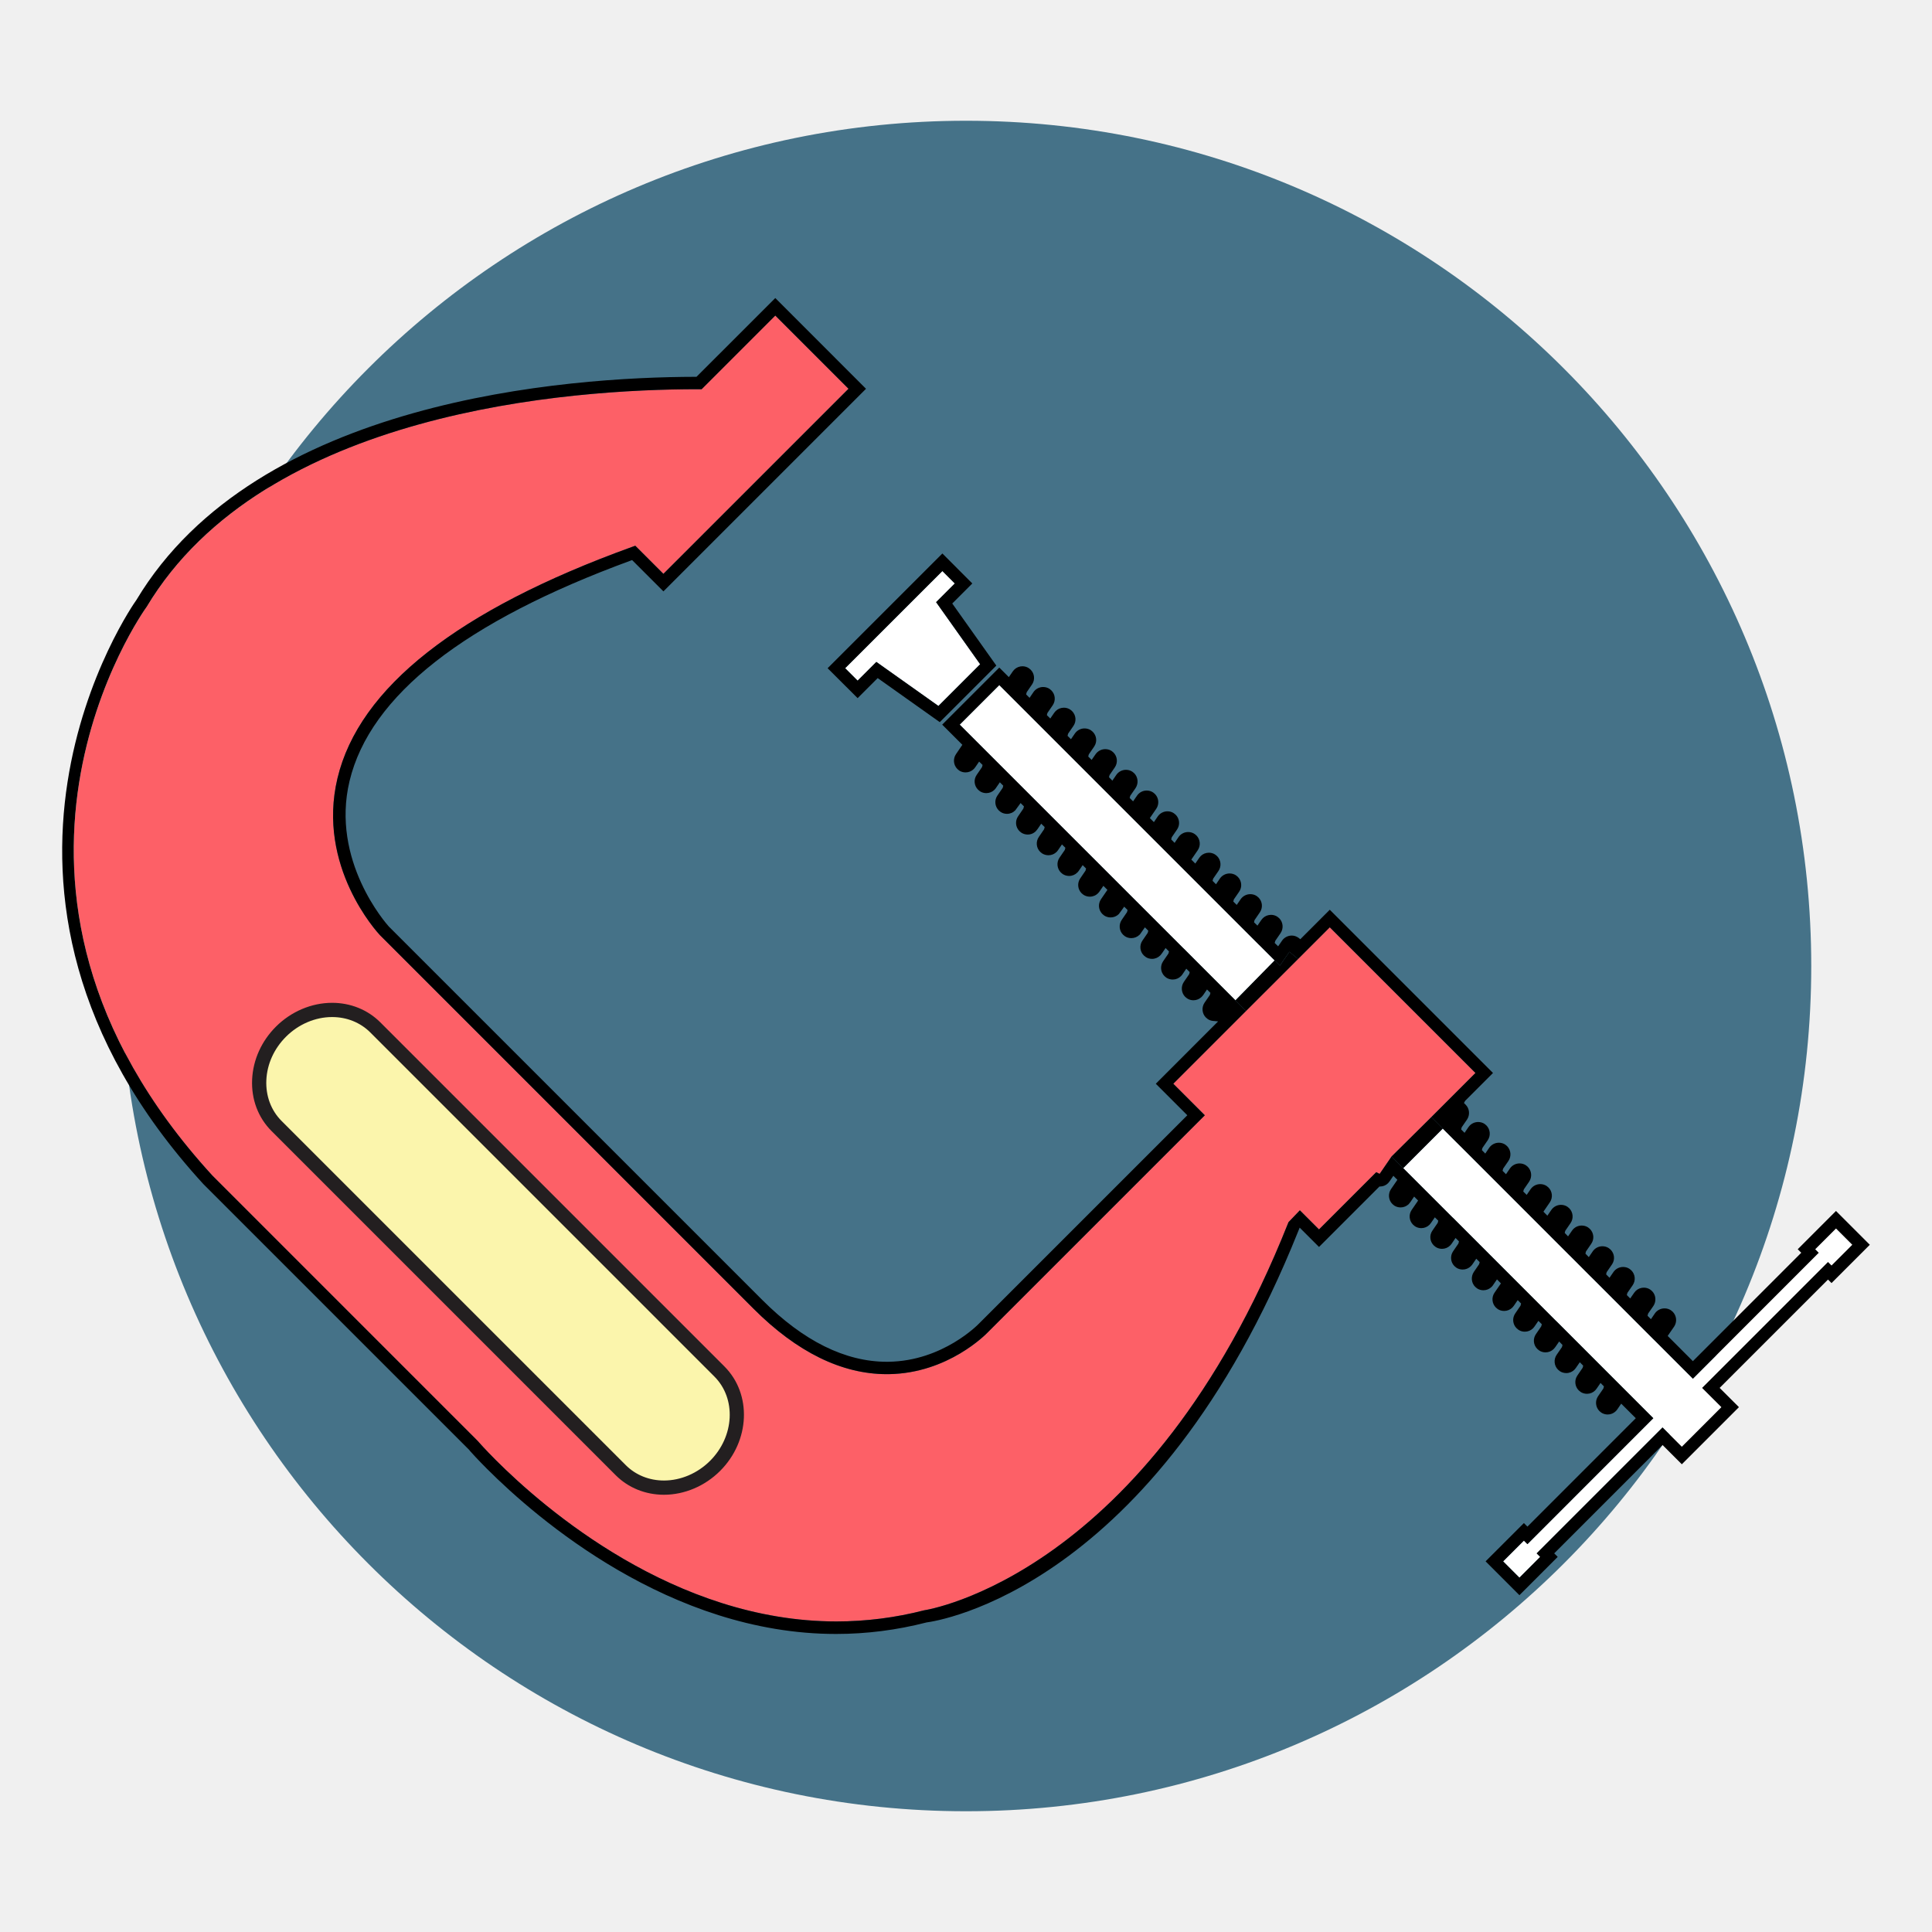
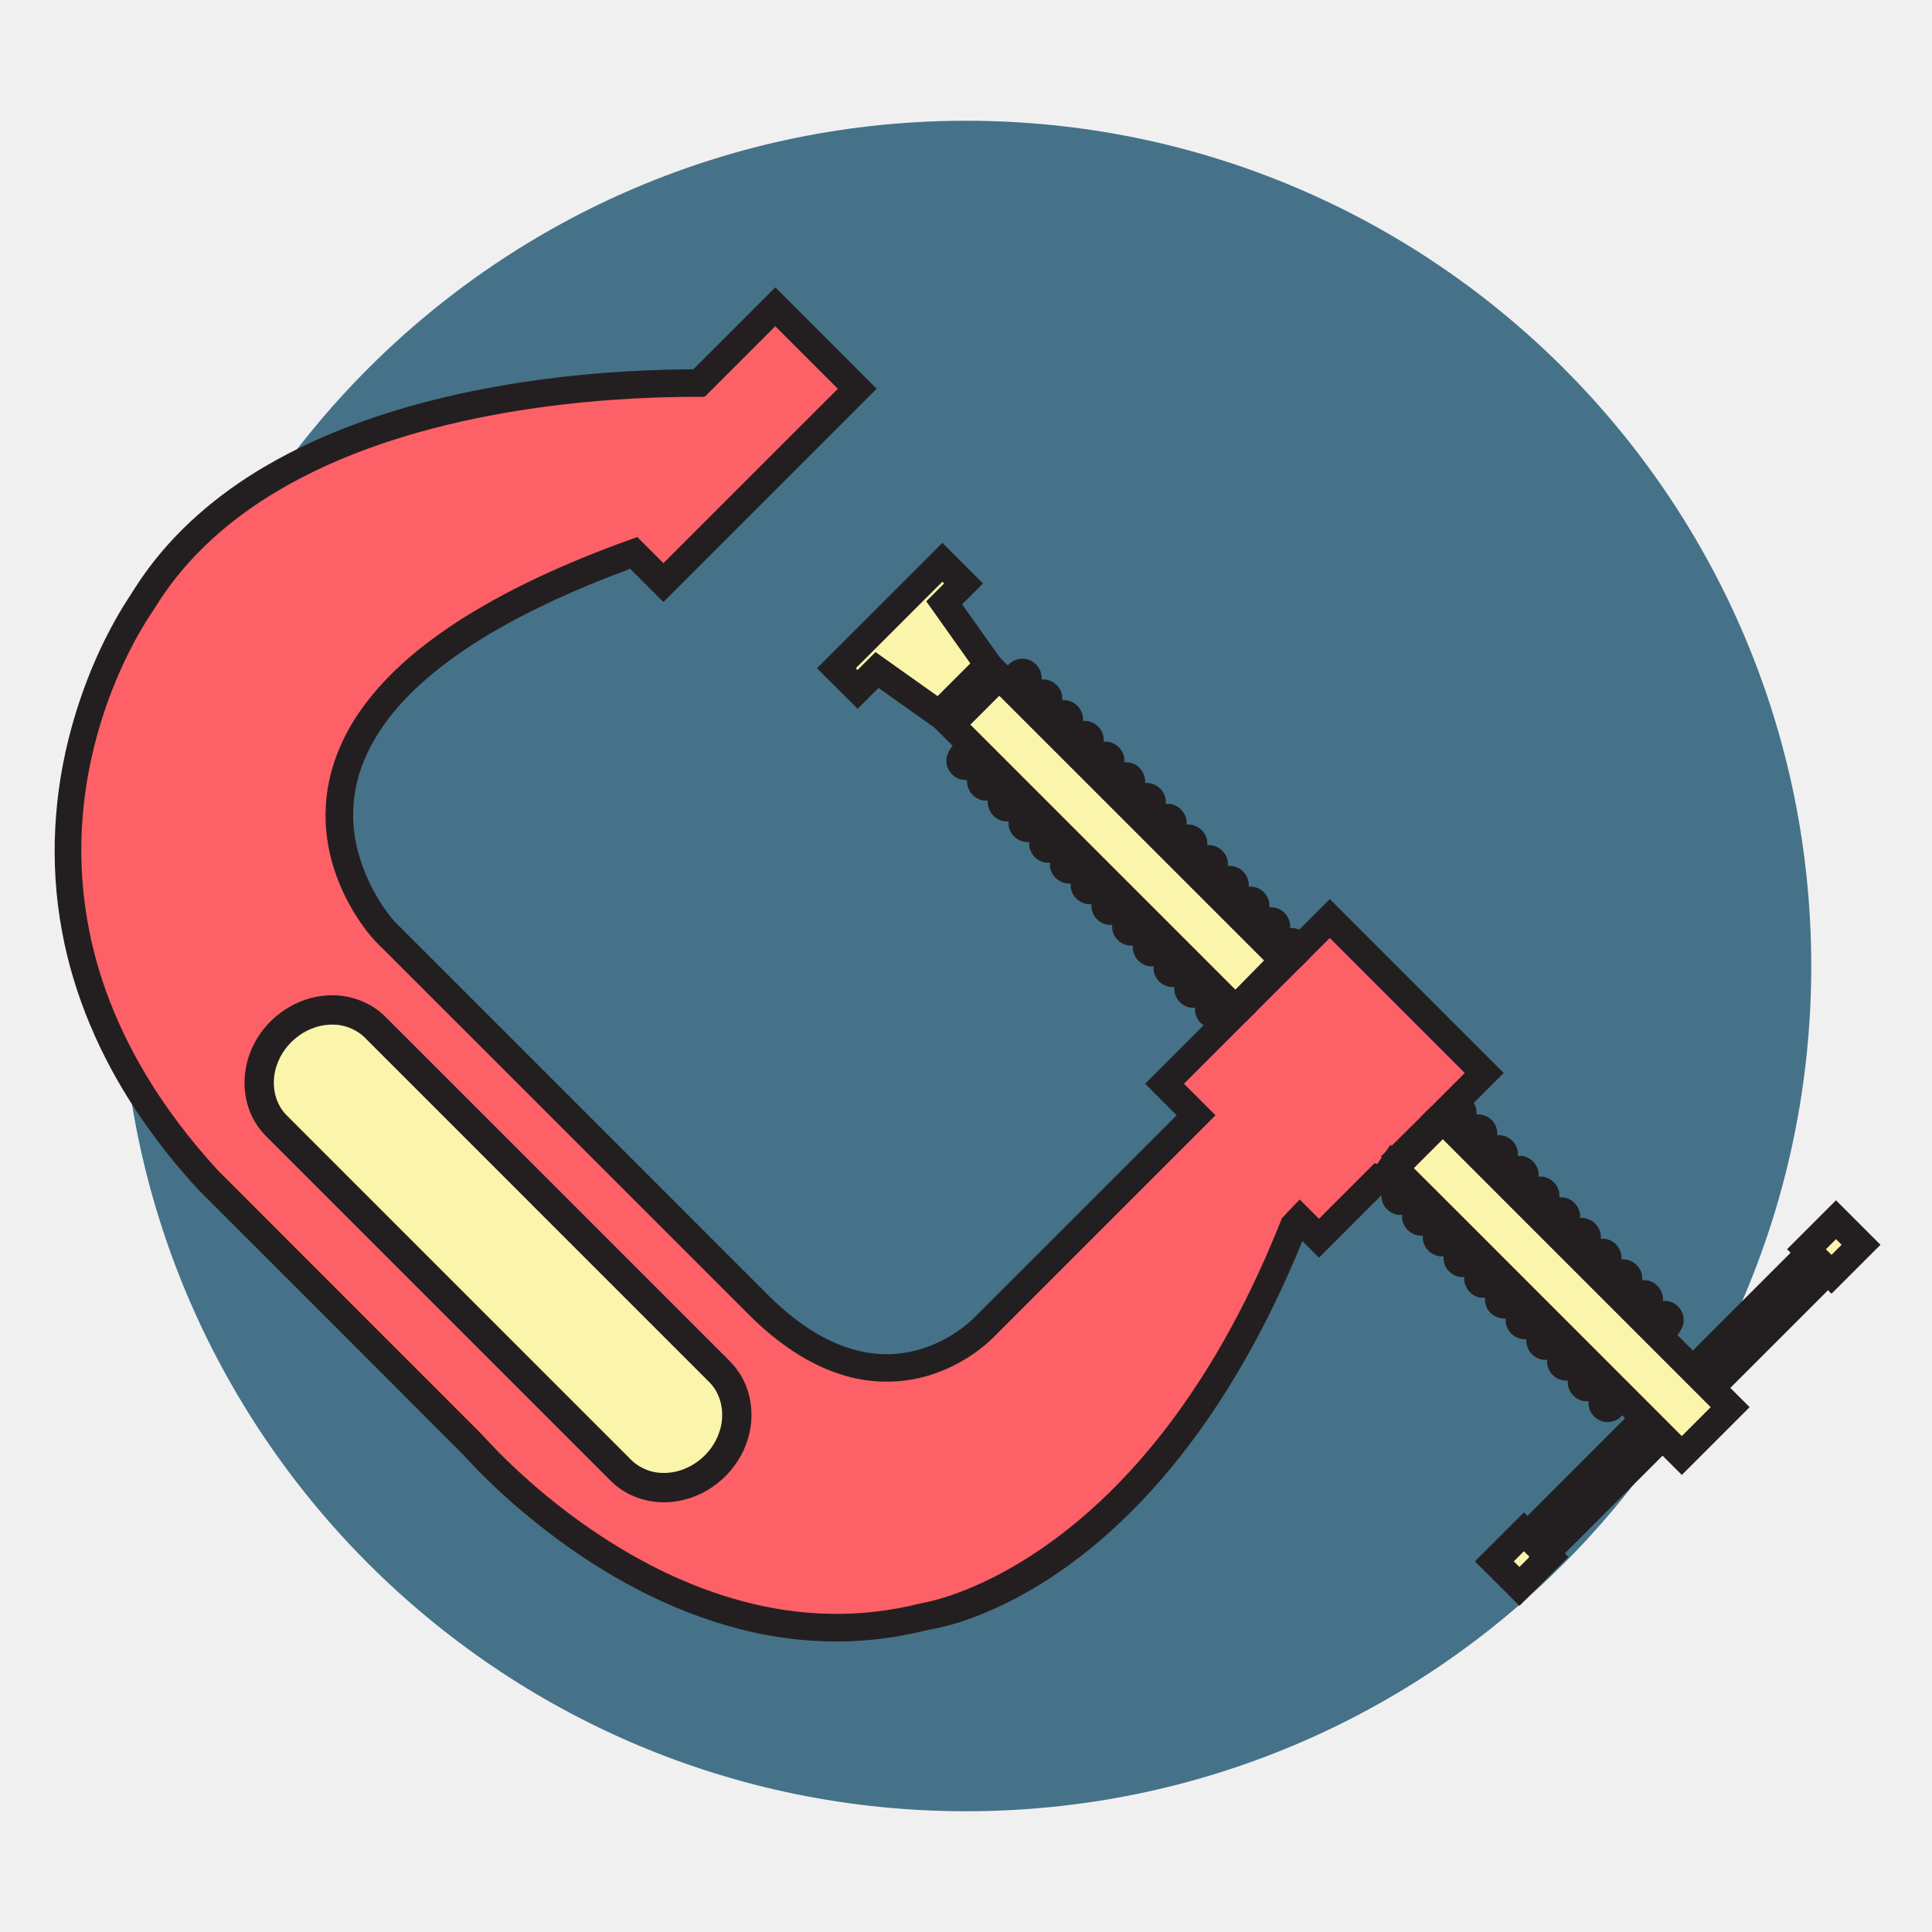
<svg xmlns="http://www.w3.org/2000/svg" width="512" height="512" version="1.1" id="svg20">
  <defs id="defs6" />
  <circle id="path887" style="display:inline;fill:#457288;stroke:none;fill-opacity:1" r="224" cy="256" cx="256" />
-   <g id="g3256" transform="matrix(1.121667,0,0,-1.121667,-975.7673,577.0294)">
-     <path d="m 1091.641,347.644 -14.668,10.408 -4.424,-4.426 -2.944,2.941 22.971,22.957 2.934,-2.937 -4.416,-4.416 10.409,-14.668 -9.862,-9.859" style="fill:#ffffff;fill-opacity:1;fill-rule:nonzero;stroke:none;stroke-width:0.1" id="path186" />
-     <path d="m 1095.51,376.587 -2.934,2.937 -22.971,-22.957 2.944,-2.941 4.424,4.426 14.668,-10.408 9.862,9.859 -10.409,14.668 z m -3.548,-32.766 -14.67,10.409 -4.739,-4.737 -7.091,7.07 27.115,27.108 7.071,-7.084 -4.736,-4.735 10.411,-14.666 -13.361,-13.365" style="fill:#000000;fill-opacity:1;fill-rule:nonzero;stroke:none;stroke-width:0.1" id="path188" />
-     <path d="m 1149.676,290.246 -0.37,0.356 -52.632,52.63 9.351,9.346 61.271,-61.274 0.604,-0.592 3.184,-3.184 -9.264,-9.438 -12.144,12.156" style="fill:#ffffff;fill-opacity:1;fill-rule:nonzero;stroke:none;stroke-width:0.1" id="path968" />
-     <path d="m 1302.651,215.44 -0.831,0.832 -29.745,-29.748 4.556,-4.548 -9.35,-9.354 -4.557,4.559 -29.74,-29.746 0.833,-0.833 -4.905,-4.911 -3.851,3.852 4.907,4.906 0.84,-0.838 29.736,29.753 -22.695,22.713 -0.454,0.435 -23.899,23.92 -0.567,0.544 -11.476,11.474 9.347,9.351 0.835,-0.841 5.216,-5.201 23.902,-23.91 0.554,-0.545 4.455,-4.468 0.445,-0.432 14.247,-14.258 0.44,-0.43 9.006,-9.012 29.728,29.744 -0.828,0.837 4.91,4.907 3.849,-3.847 -4.908,-4.905" style="fill:#ffffff;fill-opacity:1;fill-rule:nonzero;stroke:none;stroke-width:0.1" id="path970" />
-     <path d="m 1195.889,237.093 -0.81,0.398 -13.521,-13.523 -4.52,4.518 -2.687,-2.802 -0.106,-0.266 c -33.108,-83.298 -85.44,-91.361 -85.966,-91.433 -6.753,-1.743 -13.751,-2.634 -20.734,-2.634 -38.224,0 -69.003,26.648 -80.463,38.106 -2.563,2.567 -4.074,4.283 -4.349,4.6 l -62.65,62.66 c -62.823,68.633 -15.971,133.714 -15.49,134.363 27.836,46.389 100.298,51.402 130.161,51.402 l 0.941,-0.005 17.407,17.408 17.297,-17.297 -43.733,-43.728 -6.642,6.64 -0.878,-0.315 c -41.001,-14.833 -64.379,-33.211 -69.488,-54.628 -4.958,-20.799 9.421,-36.403 10.035,-37.059 l 88.275,-88.274 c 10.252,-10.252 20.844,-15.451 31.48,-15.451 l 0.511,0.004 c 13.994,0.215 22.987,9.5 23.363,9.896 l 51.263,51.265 -7.45,7.451 17.189,17.195 12.294,12.278 7.49,7.488 34.416,-34.417 -10.42,-10.42 -9.401,-9.314 -2.814,-4.106" style="fill:#fd6067;fill-opacity:1;fill-rule:nonzero;stroke:none;stroke-width:0.1" id="path972" />
-     <path d="m 1298.8,219.285 0.828,-0.837 -29.728,-29.744 -9.006,9.012 -0.44,0.43 -14.247,14.258 -0.445,0.432 -4.455,4.468 -0.554,0.545 -23.902,23.91 -5.216,5.201 -0.835,0.841 v 0 l -2.696,2.712 10.42,10.42 -34.416,34.417 -7.49,-7.488 -2.051,1.698 -2.249,-3.265 -1.234,1.233 h 10e-4 l -3.185,3.184 -0.604,0.592 -61.271,61.274 -9.351,-9.346 52.632,-52.63 0.37,-0.356 12.144,-12.156 v 0 l 2.504,-2.506 -17.189,-17.195 7.45,-7.451 -51.263,-51.265 c -0.376,-0.396 -9.369,-9.681 -23.363,-9.896 l -0.511,-0.004 c -10.636,0 -21.228,5.199 -31.48,15.451 l -88.275,88.274 c -0.614,0.656 -14.993,16.26 -10.035,37.059 5.109,21.417 28.487,39.795 69.488,54.628 l 0.878,0.315 6.642,-6.64 43.733,43.728 -17.297,17.297 -17.407,-17.408 -0.941,0.005 c -29.863,0 -102.325,-5.013 -130.161,-51.402 -0.481,-0.649 -47.333,-65.73 15.49,-134.363 l 62.65,-62.66 c 0.275,-0.317 1.786,-2.033 4.349,-4.6 11.46,-11.458 42.239,-38.106 80.463,-38.106 6.983,0 13.981,0.891 20.734,2.634 0.526,0.072 52.858,8.135 85.966,91.433 l 0.106,0.266 2.687,2.802 4.52,-4.518 13.521,13.523 0.81,-0.398 2.814,4.106 2.75,-2.749 v 0 l 11.476,-11.474 0.567,-0.544 23.899,-23.92 0.454,-0.435 22.695,-22.713 -29.736,-29.753 -0.84,0.838 -4.907,-4.906 3.851,-3.852 4.905,4.911 -0.833,0.833 29.74,29.746 4.557,-4.559 9.35,9.354 -4.556,4.548 29.745,29.748 0.831,-0.832 4.908,4.905 -3.849,3.847 z m 3.851,-7.99 -0.829,0.834 -25.603,-25.601 4.558,-4.548 -13.493,-13.497 -4.557,4.555 -25.599,-25.603 0.83,-0.833 -9.044,-9.048 -7.994,7.994 9.048,9.044 0.838,-0.839 25.599,25.611 -3.444,3.442 -0.975,-1.431 -0.28,-0.325 c -0.52,-0.52 -1.212,-0.807 -1.947,-0.807 -0.558,0 -1.096,0.168 -1.518,0.455 l -0.425,0.352 c -0.932,0.934 -1.069,2.409 -0.328,3.506 l 1.255,1.818 0.137,0.512 -0.804,0.809 -0.911,-1.325 -0.349,-0.431 c -0.519,-0.52 -1.21,-0.807 -1.947,-0.807 -0.559,0 -1.099,0.168 -1.517,0.452 l -0.428,0.358 c -0.934,0.934 -1.071,2.405 -0.331,3.495 l 1.256,1.834 0.133,0.513 -0.803,0.807 -0.93,-1.349 -0.317,-0.393 c -0.515,-0.529 -1.208,-0.82 -1.95,-0.82 -0.559,0 -1.101,0.168 -1.524,0.452 l -0.431,0.357 c -0.931,0.933 -1.068,2.403 -0.328,3.496 l 1.259,1.829 0.135,0.508 -0.792,0.82 -0.921,-1.335 -0.356,-0.425 c -0.518,-0.522 -1.211,-0.808 -1.948,-0.808 -0.552,0 -1.084,0.164 -1.494,0.445 l -0.451,0.368 c -0.937,0.94 -1.074,2.406 -0.322,3.492 l 1.253,1.833 0.141,0.507 -0.807,0.8 -0.939,-1.363 -0.321,-0.389 c -0.523,-0.521 -1.217,-0.808 -1.952,-0.808 -0.555,0 -1.087,0.165 -1.5,0.447 l -0.441,0.365 c -0.938,0.937 -1.075,2.404 -0.325,3.493 l 1.251,1.84 0.139,0.506 -0.803,0.808 -0.904,-1.324 -0.356,-0.432 c -0.52,-0.519 -1.211,-0.803 -1.951,-0.803 -0.552,0 -1.088,0.164 -1.502,0.439 l -0.442,0.365 c -0.932,0.933 -1.069,2.406 -0.328,3.499 l 1.52,2.206 -0.933,0.951 -1.028,-1.499 -0.232,-0.264 c -0.522,-0.522 -1.213,-0.808 -1.949,-0.808 -0.556,0 -1.091,0.166 -1.504,0.449 l -0.436,0.363 c -0.921,0.92 -1.057,2.398 -0.327,3.502 l 1.25,1.826 0.14,0.505 -0.803,0.809 -0.957,-1.396 -0.309,-0.358 c -0.519,-0.52 -1.213,-0.806 -1.952,-0.806 -0.554,0 -1.085,0.164 -1.495,0.441 l -0.442,0.365 c -0.934,0.932 -1.069,2.406 -0.321,3.503 l 1.253,1.829 0.133,0.517 -0.808,0.802 -0.965,-1.413 -0.297,-0.346 c -0.52,-0.521 -1.209,-0.807 -1.943,-0.807 -0.558,0 -1.096,0.168 -1.514,0.456 l -0.43,0.356 c -0.943,0.944 -1.08,2.409 -0.323,3.487 l 1.257,1.834 0.133,0.517 -0.812,0.796 -0.892,-1.297 -0.363,-0.453 c -0.518,-0.518 -1.208,-0.804 -1.943,-0.804 -0.56,0 -1.1,0.168 -1.519,0.454 l -0.427,0.358 c -0.94,0.938 -1.076,2.402 -0.328,3.488 l 1.519,2.216 -0.938,0.943 -0.873,-1.28 -0.384,-0.482 c -0.518,-0.518 -1.209,-0.803 -1.944,-0.803 -0.558,0 -1.098,0.168 -1.518,0.453 l -0.423,0.353 c -0.929,0.93 -1.067,2.407 -0.334,3.507 l 1.518,2.21 -0.954,0.948 -0.898,-1.321 -0.363,-0.438 c -0.485,-0.48 -1.125,-0.753 -1.802,-0.769 l -0.224,-0.006 -14.276,-14.278 -4.568,4.565 -0.318,-0.787 c -33.966,-84.754 -85.586,-92.199 -87.837,-92.489 -7.014,-1.808 -14.21,-2.724 -21.388,-2.724 -39.206,0 -70.716,27.269 -82.443,38.991 -2.208,2.207 -3.638,3.787 -4.159,4.383 l 0.014,0.032 -62.895,62.892 c -63.966,69.882 -16.339,137.302 -15.804,138.015 28.438,47.412 101.846,52.654 132.088,52.706 h 0.232 l 18.614,18.611 21.434,-21.438 -47.863,-47.865 -7.395,7.396 -0.336,-0.124 c -39.233,-14.379 -61.581,-31.898 -66.423,-52.07 -4.515,-18.827 8.683,-33.728 9.274,-34.383 l 88.248,-88.243 c 9.682,-9.685 19.585,-14.596 29.424,-14.596 l 0.396,0.004 c 12.875,0.173 21.288,8.933 21.359,9.01 l 49.232,49.229 -7.448,7.447 14.723,14.73 -1.189,0.109 c -0.479,0.044 -0.918,0.204 -1.264,0.445 l -0.429,0.356 c -0.93,0.927 -1.066,2.403 -0.325,3.505 l 1.253,1.816 0.141,0.509 -0.81,0.804 -0.887,-1.302 -0.379,-0.445 c -0.52,-0.52 -1.211,-0.806 -1.945,-0.806 -0.558,0 -1.095,0.168 -1.514,0.458 l -0.427,0.348 c -0.926,0.931 -1.067,2.407 -0.334,3.503 l 1.261,1.837 0.137,0.51 -0.806,0.807 -0.991,-1.454 -0.272,-0.307 c -0.518,-0.518 -1.21,-0.804 -1.944,-0.804 -0.557,0 -1.097,0.166 -1.515,0.448 l -0.432,0.36 c -0.932,0.932 -1.069,2.403 -0.328,3.495 l 1.255,1.83 0.14,0.507 -0.804,0.805 -0.881,-1.281 -0.38,-0.466 c -0.518,-0.524 -1.209,-0.815 -1.946,-0.815 -0.553,0 -1.084,0.166 -1.5,0.451 l -0.448,0.368 c -0.931,0.929 -1.068,2.395 -0.325,3.488 l 1.255,1.833 0.135,0.513 -0.799,0.799 -1.148,-1.636 -0.123,-0.128 c -0.524,-0.507 -1.212,-0.788 -1.942,-0.788 -0.56,0 -1.098,0.167 -1.516,0.454 l -0.426,0.349 c -0.935,0.935 -1.071,2.408 -0.325,3.502 l 1.251,1.828 0.139,0.511 -0.803,0.793 -0.381,-0.54 -0.892,-1.218 c -0.518,-0.509 -1.204,-0.79 -1.934,-0.79 -0.559,0 -1.099,0.168 -1.519,0.456 l -0.429,0.354 c -0.932,0.932 -1.069,2.4 -0.328,3.491 l 1.521,2.217 -0.954,0.95 -1.009,-1.465 -0.237,-0.268 c -0.522,-0.534 -1.217,-0.828 -1.959,-0.828 -0.558,0 -1.097,0.17 -1.516,0.458 l -0.429,0.354 c -0.934,0.933 -1.07,2.406 -0.326,3.497 l 1.251,1.834 0.137,0.51 -0.806,0.8 -0.965,-1.407 -0.281,-0.326 c -0.52,-0.532 -1.217,-0.824 -1.959,-0.824 -0.557,0 -1.095,0.168 -1.516,0.454 l -0.427,0.354 c -0.936,0.938 -1.073,2.412 -0.328,3.503 l 1.251,1.827 0.139,0.512 -0.807,0.8 -0.97,-1.417 -0.281,-0.339 c -0.516,-0.517 -1.208,-0.802 -1.945,-0.802 -0.556,0 -1.094,0.167 -1.514,0.445 l -0.443,0.364 c -0.932,0.934 -1.067,2.404 -0.321,3.497 l 1.253,1.835 0.135,0.514 -0.813,0.798 -0.869,-1.274 -0.363,-0.452 c -0.516,-0.54 -1.213,-0.839 -1.961,-0.839 -0.553,0 -1.09,0.168 -1.51,0.448 l -0.444,0.366 c -0.933,0.935 -1.069,2.407 -0.319,3.498 l 1.252,1.828 0.131,0.518 -0.792,0.786 -1.255,-1.718 c -0.52,-0.536 -1.216,-0.834 -1.961,-0.834 -0.556,0 -1.092,0.168 -1.51,0.456 l -0.432,0.358 c -0.938,0.939 -1.077,2.411 -0.325,3.499 l 1.253,1.824 0.133,0.514 -0.802,0.808 -0.995,-1.446 -0.264,-0.313 c -0.522,-0.519 -1.213,-0.805 -1.947,-0.805 -0.56,0 -1.098,0.167 -1.517,0.458 l -0.429,0.353 c -0.941,0.943 -1.08,2.408 -0.328,3.49 l 1.262,1.841 0.135,0.517 -0.816,0.792 -0.93,-1.36 -0.326,-0.391 c -0.522,-0.518 -1.214,-0.805 -1.949,-0.805 -0.558,0 -1.094,0.167 -1.51,0.449 l -0.427,0.356 c -0.93,0.934 -1.069,2.407 -0.33,3.5 l 1.512,2.219 -4.763,4.763 13.49,13.484 2.255,-2.256 0.946,1.375 c 0.418,0.604 1.048,1.011 1.774,1.146 0.162,0.029 0.328,0.043 0.49,0.043 0.562,0 1.1,-0.169 1.52,-0.461 l 0.422,-0.348 c 0.937,-0.936 1.072,-2.406 0.321,-3.495 l -1.256,-1.832 -0.131,-0.517 0.808,-0.807 0.939,1.381 c 0.517,0.738 1.369,1.18 2.275,1.18 0.559,0 1.094,-0.166 1.509,-0.447 l 0.427,-0.356 c 0.935,-0.933 1.071,-2.411 0.323,-3.51 l -1.249,-1.817 -0.136,-0.512 0.808,-0.805 0.933,1.359 c 0.416,0.606 1.04,1.013 1.758,1.148 0.175,0.035 0.352,0.051 0.525,0.051 0.551,0 1.088,-0.168 1.511,-0.458 l 0.418,-0.345 c 0.939,-0.939 1.078,-2.41 0.328,-3.499 l -1.259,-1.831 -0.136,-0.512 0.808,-0.804 0.939,1.367 c 0.516,0.742 1.366,1.186 2.276,1.186 0.559,0 1.099,-0.168 1.519,-0.454 l 0.422,-0.349 c 0.941,-0.941 1.075,-2.411 0.314,-3.502 l -1.251,-1.824 -0.139,-0.511 0.806,-0.799 0.953,1.375 c 0.521,0.732 1.372,1.169 2.276,1.169 0.555,0 1.087,-0.163 1.5,-0.443 l 0.429,-0.353 c 0.935,-0.935 1.07,-2.411 0.326,-3.507 l -1.251,-1.82 -0.135,-0.508 0.801,-0.819 0.935,1.376 c 0.518,0.742 1.37,1.188 2.279,1.188 0.556,-0.002 1.092,-0.167 1.508,-0.449 l 0.431,-0.354 c 0.923,-0.925 1.06,-2.406 0.33,-3.511 l -1.26,-1.821 -0.139,-0.515 0.811,-0.801 0.942,1.365 c 0.514,0.746 1.364,1.191 2.275,1.191 0.556,0 1.094,-0.168 1.512,-0.451 l 0.42,-0.349 c 0.931,-0.934 1.071,-2.411 0.328,-3.507 l -1.52,-2.203 0.956,-0.956 0.938,1.382 c 0.518,0.736 1.368,1.175 2.273,1.175 0.554,0 1.083,-0.164 1.496,-0.45 l 0.443,-0.358 c 0.936,-0.938 1.073,-2.408 0.323,-3.495 l -1.251,-1.825 -0.134,-0.51 0.803,-0.819 0.943,1.392 c 0.515,0.731 1.359,1.169 2.262,1.169 0.56,0 1.102,-0.168 1.524,-0.456 l 0.415,-0.338 c 0.938,-0.939 1.074,-2.417 0.323,-3.513 l -1.514,-2.203 0.938,-0.943 0.941,1.368 c 0.41,0.607 1.034,1.016 1.758,1.151 0.172,0.033 0.343,0.049 0.514,0.049 0.552,0 1.088,-0.168 1.511,-0.456 l 0.427,-0.349 c 0.934,-0.937 1.071,-2.413 0.325,-3.506 l -1.256,-1.827 -0.136,-0.513 0.812,-0.807 0.937,1.385 c 0.517,0.733 1.365,1.171 2.273,1.171 0.557,0 1.095,-0.164 1.511,-0.445 l 0.425,-0.35 c 0.939,-0.941 1.076,-2.415 0.326,-3.507 l -1.255,-1.82 -0.134,-0.516 0.813,-0.797 0.934,1.361 c 0.518,0.742 1.368,1.184 2.277,1.184 0.558,0 1.094,-0.166 1.512,-0.451 l 0.419,-0.346 c 0.94,-0.94 1.075,-2.41 0.32,-3.499 l -1.25,-1.83 -0.131,-0.517 0.812,-0.794 0.935,1.362 c 0.42,0.604 1.044,1.007 1.76,1.137 0.176,0.034 0.351,0.051 0.524,0.051 0.551,0 1.085,-0.168 1.503,-0.457 l 0.42,-0.346 c 0.932,-0.934 1.067,-2.412 0.326,-3.51 l -1.251,-1.821 -0.143,-0.51 0.814,-0.796 0.942,1.369 c 0.519,0.734 1.371,1.174 2.276,1.174 0.556,0 1.091,-0.165 1.631,-0.55 l 0.392,-0.314 6.961,6.962 38.562,-38.563 -6.582,-6.582 -0.277,-0.514 0.398,-0.396 c 0.928,-0.928 1.063,-2.408 0.325,-3.511 l -1.254,-1.821 -0.139,-0.511 0.809,-0.806 0.944,1.381 c 0.518,0.735 1.368,1.175 2.276,1.175 0.558,0 1.094,-0.166 1.508,-0.445 l 0.427,-0.356 c 0.93,-0.932 1.065,-2.408 0.326,-3.505 l -1.255,-1.817 -0.131,-0.512 0.797,-0.824 0.943,1.386 c 0.516,0.739 1.368,1.18 2.275,1.18 0.558,0 1.094,-0.166 1.512,-0.451 l 0.425,-0.35 c 0.924,-0.928 1.058,-2.404 0.321,-3.504 l -1.252,-1.817 -0.134,-0.516 0.809,-0.805 0.933,1.365 c 0.517,0.744 1.366,1.187 2.274,1.187 0.559,0 1.099,-0.167 1.52,-0.455 l 0.418,-0.345 c 0.927,-0.927 1.063,-2.403 0.327,-3.503 l -1.252,-1.826 -0.143,-0.51 0.814,-0.796 0.945,1.379 c 0.517,0.73 1.364,1.168 2.264,1.168 0.559,0 1.095,-0.168 1.511,-0.452 l 0.428,-0.354 c 0.933,-0.933 1.068,-2.405 0.321,-3.498 l -1.515,-2.211 0.932,-0.945 0.945,1.373 c 0.516,0.744 1.366,1.187 2.276,1.187 0.557,0 1.095,-0.166 1.515,-0.452 l 0.42,-0.347 c 0.936,-0.936 1.071,-2.412 0.324,-3.506 l -1.248,-1.821 -0.137,-0.503 0.791,-0.823 0.947,1.376 c 0.517,0.744 1.368,1.187 2.279,1.187 0.558,0 1.095,-0.165 1.514,-0.451 l 0.42,-0.35 c 0.945,-0.943 1.08,-2.413 0.321,-3.504 l -1.248,-1.822 -0.128,-0.509 0.794,-0.823 0.953,1.392 c 0.515,0.735 1.362,1.175 2.267,1.175 0.556,0 1.09,-0.167 1.506,-0.449 l 0.431,-0.354 c 0.937,-0.94 1.072,-2.41 0.319,-3.497 l -1.253,-1.824 -0.132,-0.513 0.801,-0.813 0.955,1.39 c 0.516,0.729 1.362,1.167 2.265,1.165 0.556,0 1.093,-0.164 1.506,-0.447 l 0.432,-0.353 c 0.935,-0.936 1.071,-2.41 0.324,-3.505 l -1.254,-1.819 -0.134,-0.512 0.8,-0.806 0.944,1.357 c 0.407,0.604 1.031,1.011 1.76,1.146 0.173,0.032 0.348,0.05 0.522,0.05 0.548,0 1.084,-0.168 1.503,-0.454 l 0.423,-0.348 c 0.925,-0.925 1.062,-2.406 0.332,-3.51 l -1.256,-1.813 -0.138,-0.513 0.808,-0.814 0.94,1.382 c 0.516,0.735 1.367,1.174 2.271,1.174 0.56,0 1.098,-0.168 1.519,-0.456 l 0.415,-0.339 c 0.932,-0.934 1.071,-2.413 0.332,-3.51 l -1.52,-2.202 5.953,-5.966 25.602,25.613 -0.828,0.835 9.037,9.043 7.992,-7.992 -9.047,-9.046" style="fill:#000000;fill-opacity:1;fill-rule:nonzero;stroke:none;stroke-width:0.1" id="path974" />
-     <path d="m 1198.703,241.199 9.401,9.314 2.696,-2.712 -9.347,-9.351 -2.75,2.749" style="fill:#000000;fill-opacity:1;fill-rule:nonzero;stroke:none;stroke-width:0.1" id="path976" />
-     <path d="m 1161.82,278.09 9.264,9.438 1.234,-1.233 2.249,3.265 2.051,-1.698 -12.294,-12.278 -2.504,2.506" style="fill:#000000;fill-opacity:1;fill-rule:nonzero;stroke:none;stroke-width:0.1" id="path978" />
-     <path d="m 1038.88,168.107 c 6.435,6.436 6.894,16.416 1.019,22.29 l -81.308,81.31 c -5.872,5.87 -15.852,5.412 -22.288,-1.024 v 0 c -6.439,-6.437 -6.897,-16.417 -1.024,-22.289 l 81.309,-81.308 c 5.872,-5.874 15.852,-5.417 22.292,1.021 v 0" style="fill:#fbf5ac;fill-opacity:1;fill-rule:nonzero;stroke:none;stroke-width:0.1" id="path980" />
-     <path d="m 1026.796,164.645 c -3.476,0 -6.678,1.288 -9.018,3.63 l -81.31,81.308 c -2.502,2.501 -3.785,5.934 -3.614,9.667 0.173,3.79 1.82,7.428 4.637,10.244 2.956,2.957 6.927,4.652 10.894,4.652 3.475,0 6.679,-1.288 9.019,-3.629 l 81.308,-81.31 c 5.207,-5.208 4.75,-14.141 -1.021,-19.91 -2.957,-2.957 -6.929,-4.652 -10.895,-4.652 z m -78.411,112.863 c -4.852,0 -9.69,-2.054 -13.271,-5.635 -3.411,-3.411 -5.407,-7.839 -5.619,-12.469 -0.216,-4.687 1.416,-9.02 4.596,-12.2 l 81.308,-81.308 c 2.977,-2.975 7.023,-4.615 11.397,-4.615 4.853,0 9.689,2.056 13.271,5.637 7.084,7.081 7.54,18.147 1.022,24.668 l -81.308,81.31 c -2.975,2.974 -7.023,4.612 -11.396,4.612" style="fill:#231f20;fill-opacity:1;fill-rule:nonzero;stroke:none;stroke-width:0.1" id="path982" />
-   </g>
+   <path d="m 248.69,187.088 -16.453,-11.674 -4.962,4.965 -3.302,-3.299 25.766,-25.75 3.291,3.294 -4.953,4.953 11.675,16.453 -11.062,11.059" style="fill:#fbf5ac;fill-opacity:1;fill-rule:nonzero;stroke:none;stroke-width:0.112" id="path186" />
+   <path id="path188" style="fill:#231f20;fill-opacity:1;fill-rule:nonzero;stroke:none;stroke-width:0.112" d="m 248.326,145.264 c -10.61,10.607 -21.22,21.214 -31.83,31.822 3.595,3.585 7.19,7.169 10.785,10.754 1.844,-1.844 3.689,-3.688 5.533,-5.531 5.486,3.893 10.971,7.785 16.457,11.678 5.79,-5.796 11.583,-11.589 17.375,-17.383 -3.894,-5.482 -7.785,-10.966 -11.678,-16.449 1.844,-1.843 3.686,-3.688 5.531,-5.529 -3.586,-3.592 -7.173,-7.184 -10.758,-10.777 -0.472,0.472 -0.944,0.944 -1.416,1.416 z m 1.875,9.359 c -1.578,1.578 -3.155,3.156 -4.734,4.732 3.892,5.484 7.784,10.969 11.676,16.453 -2.891,2.891 -5.781,5.781 -8.672,8.672 -5.484,-3.892 -10.969,-7.784 -16.453,-11.676 -1.58,1.583 -3.161,3.164 -4.742,4.746 -0.852,-0.44 -0.026,-0.881 0.376,-1.321 7.362,-7.357 14.724,-14.714 22.087,-22.072 0.154,0.155 0.309,0.31 0.463,0.465 z" />
+   <path d="m 313.786,251.47 -0.415,-0.399 -59.036,-59.033 10.489,-10.483 68.726,68.729 0.677,0.664 3.571,3.571 -10.391,10.586 -13.622,-13.635" style="fill:#fbf5ac;fill-opacity:1;fill-rule:nonzero;stroke:none;stroke-width:0.112" id="path968" />
+   <path d="m 485.373,335.377 -0.932,-0.933 -33.364,33.367 5.11,5.101 -10.488,10.492 -5.111,-5.114 -33.358,33.365 0.934,0.934 -5.502,5.509 -4.32,-4.321 5.504,-5.503 0.942,0.94 33.354,-33.373 -25.456,-25.476 -0.509,-0.488 -26.807,-26.83 -0.636,-0.61 -12.872,-12.87 10.484,-10.489 0.937,0.943 5.851,5.834 26.81,26.819 0.621,0.611 4.997,5.012 0.499,0.485 15.98,15.993 0.494,0.482 10.102,10.108 33.345,-33.363 -0.929,-0.939 5.507,-5.504 4.317,4.315 -5.505,5.502" style="fill:#fbf5ac;fill-opacity:1;fill-rule:nonzero;stroke:none;stroke-width:0.112" id="path970" />
+   <path d="m 365.622,311.09 -0.909,-0.446 -15.166,15.168 -5.07,-5.068 -3.014,3.143 -0.119,0.298 c -37.136,93.433 -95.835,102.477 -96.425,102.557 -7.575,1.955 -15.424,2.954 -23.257,2.954 -42.875,0 -77.398,-29.89 -90.253,-42.742 -2.875,-2.879 -4.57,-4.804 -4.878,-5.16 L 56.259,311.511 C -14.207,234.528 38.345,161.529 38.885,160.801 70.108,108.768 151.386,103.145 184.882,103.145 l 1.055,0.006 19.525,-19.526 19.401,19.401 -49.054,49.048 -7.45,-7.448 -0.985,0.353 c -45.989,16.638 -72.212,37.252 -77.942,61.274 -5.561,23.33 10.567,40.832 11.256,41.568 l 99.015,99.014 c 11.499,11.499 23.38,17.331 35.31,17.331 l 0.573,-0.004 c 15.697,-0.241 25.784,-10.656 26.206,-11.1 l 57.5,-57.502 -8.356,-8.358 19.28,-19.287 13.79,-13.772 8.401,-8.399 38.603,38.604 -11.688,11.688 -10.545,10.447 -3.156,4.606" style="fill:#fd6067;fill-opacity:1;fill-rule:nonzero;stroke:none;stroke-width:0.112" id="path972" />
+   <path id="path974" style="fill:#231f20;fill-opacity:1;fill-rule:nonzero;stroke:none;stroke-width:0.112" d="m 204.043,77.57 c -6.765,6.764 -13.53,13.529 -20.295,20.293 -20.878,0.121 -41.79,2.088 -62.201,6.557 -17.802,3.938 -35.32,9.859 -51.118,19.074 -12.728,7.433 -24.239,17.225 -32.689,29.371 -1.72,2.46 -3.261,5.037 -4.907,7.546 -6.132,9.988 -10.677,20.915 -13.818,32.194 -4.864,17.494 -5.932,36.089 -2.625,53.968 3.105,17.139 10.166,33.426 19.784,47.9 4.985,7.49 10.582,14.577 16.723,21.151 23.247,23.257 46.516,46.493 69.75,69.762 6.777,7.538 14.375,14.311 22.394,20.5 15.141,11.608 32.253,20.984 50.798,25.785 13.324,3.467 27.357,4.329 40.967,2.144 3.186,-0.484 6.329,-1.209 9.463,-1.937 6.959,-1.203 13.621,-3.75 19.965,-6.803 15.873,-7.751 29.614,-19.364 41.172,-32.626 15.165,-17.424 26.706,-37.727 35.789,-58.891 0.663,-1.553 1.315,-3.11 1.955,-4.672 1.468,1.467 2.935,2.933 4.402,4.4 5.515,-5.516 11.03,-11.033 16.545,-16.549 -0.157,2.74 2.255,5.286 5.006,5.24 0.761,-0.277 0.372,0.535 0.498,0.957 0.235,2.649 2.813,4.804 5.467,4.518 -0.302,2.824 2.163,5.549 5.008,5.502 0.761,-0.277 0.379,0.531 0.502,0.957 0.226,2.66 2.826,4.819 5.486,4.512 -0.306,2.767 2.043,5.468 4.834,5.502 0.723,-0.214 0.678,0.225 0.64,0.797 0.138,2.675 2.682,4.916 5.356,4.683 0.299,0.152 -2.9e-4,0.946 0.189,1.319 0.406,2.509 2.908,4.432 5.42,4.18 -0.29,2.813 2.157,5.518 4.988,5.486 0.783,-0.287 0.408,0.511 0.525,0.957 0.226,2.66 2.819,4.802 5.475,4.518 -0.297,2.77 2.057,5.47 4.852,5.502 0.72,-0.215 0.681,0.218 0.636,0.791 0.14,2.714 2.754,4.972 5.463,4.684 1.324,-0.098 2.61,-0.74 3.459,-1.766 0.544,0.444 1.019,0.888 0.204,1.333 -8.44,8.444 -16.879,16.888 -25.319,25.333 -0.431,-0.261 -0.862,-1.366 -1.293,-0.586 -4.207,4.207 -8.416,8.412 -12.623,12.619 3.931,3.931 7.862,7.862 11.793,11.793 4.323,-4.325 8.647,-8.648 12.969,-12.975 -0.257,-0.429 -1.356,-0.86 -0.574,-1.287 8.511,-8.513 17.022,-17.026 25.533,-25.539 1.704,1.703 3.408,3.406 5.111,5.109 5.989,-5.989 11.976,-11.98 17.965,-17.969 -1.705,-1.7 -3.409,-3.401 -5.113,-5.102 8.628,-8.627 17.257,-17.254 25.885,-25.881 0.428,0.259 0.854,1.363 1.283,0.58 4.209,-4.208 8.419,-8.415 12.627,-12.623 -3.931,-3.931 -7.862,-7.862 -11.793,-11.793 -4.321,4.321 -8.638,8.644 -12.959,12.965 0.258,0.431 1.357,0.863 0.576,1.291 -8.513,8.517 -17.026,17.034 -25.539,25.551 -1.363,-1.365 -2.725,-2.73 -4.088,-4.096 1.011,-1.283 1.857,-2.851 1.611,-4.541 -0.222,-2.658 -2.823,-4.812 -5.479,-4.5 0.306,-2.732 -1.972,-5.406 -4.725,-5.504 -0.717,0.154 -0.856,-0.123 -0.75,-0.803 -0.136,-2.723 -2.775,-4.985 -5.49,-4.67 0.311,-2.772 -2.048,-5.469 -4.84,-5.506 -0.636,0.143 -0.735,-0.128 -0.639,-0.735 -0.106,-2.745 -2.757,-5.062 -5.497,-4.736 0.301,-2.734 -1.983,-5.406 -4.738,-5.496 -0.568,0.053 -0.928,0.04 -0.744,-0.651 -0.044,-2.786 -2.729,-5.163 -5.503,-4.834 0.293,-2.679 -1.888,-5.308 -4.582,-5.484 -0.583,-0.001 -1.132,0.133 -0.896,-0.656 -0.042,-2.743 -2.643,-5.102 -5.38,-4.835 -0.247,-0.219 3.5e-4,-0.989 -0.189,-1.399 -0.426,-2.479 -2.909,-4.373 -5.416,-4.082 0.087,-1.073 -0.163,-2.175 -0.73,-3.092 2.642,-2.642 5.284,-5.284 7.926,-7.926 -15.36,-15.361 -30.72,-30.723 -46.08,-46.084 -2.696,2.696 -5.391,5.392 -8.086,8.088 -0.746,-0.364 -1.677,-0.431 -2.43,-0.428 0.279,-2.721 -1.988,-5.371 -4.729,-5.473 -0.707,0.146 -0.87,-0.106 -0.756,-0.789 -0.13,-2.726 -2.769,-5 -5.488,-4.682 0.3,-2.736 -1.989,-5.408 -4.744,-5.496 -0.557,0.05 -0.915,0.044 -0.737,-0.633 -0.035,-2.776 -2.687,-5.146 -5.451,-4.861 -0.076,-0.478 -0.019,-1.192 -0.205,-1.738 -0.579,-2.312 -2.951,-3.99 -5.326,-3.734 0.314,-2.814 -2.129,-5.535 -4.962,-5.511 -0.801,0.283 -0.465,-0.491 -0.566,-0.982 -0.225,-2.658 -2.821,-4.82 -5.48,-4.504 0.296,-2.681 -1.884,-5.313 -4.58,-5.492 -0.575,-0.003 -1.126,0.133 -0.89,-0.651 -0.046,-2.737 -2.637,-5.098 -5.372,-4.836 -0.274,-0.192 0.003,-0.991 -0.197,-1.394 -0.427,-2.475 -2.908,-4.372 -5.412,-4.09 0.307,-2.776 -2.059,-5.476 -4.856,-5.507 -0.748,0.225 -0.645,-0.308 -0.636,-0.872 -0.186,-2.689 -2.795,-4.913 -5.486,-4.596 0.311,-2.779 -2.062,-5.482 -4.862,-5.511 -1.532,-0.075 -3.077,0.603 -4.066,1.775 -0.755,-0.755 -1.51,-1.51 -2.266,-2.266 -5.986,5.985 -11.973,11.968 -17.959,17.953 1.862,1.862 3.723,3.724 5.584,5.586 -0.958,1.254 -1.812,2.738 -1.625,4.379 0.141,2.71 2.748,4.969 5.455,4.68 -0.13,1.857 0.837,3.83 2.494,4.789 0.89,0.562 2.002,0.764 3.016,0.715 -0.288,2.813 2.153,5.521 4.986,5.492 0.775,-0.29 0.4,0.515 0.518,0.947 0.227,2.659 2.818,4.808 5.475,4.523 -0.285,2.694 1.925,5.313 4.627,5.48 0.465,0.049 1.112,-0.196 0.848,0.541 -0.003,2.779 2.608,5.203 5.383,4.955 0.285,0.157 -0.003,0.939 0.183,1.309 0.401,2.516 2.91,4.457 5.449,4.174 -0.314,2.783 2.064,5.491 4.868,5.517 0.712,-0.214 0.645,0.246 0.617,0.797 0.137,2.724 2.775,4.978 5.488,4.676 -0.313,2.827 2.155,5.55 4.998,5.512 0.762,-0.284 0.376,0.527 0.502,0.947 0.226,2.659 2.82,4.81 5.477,4.514 -0.286,2.688 1.908,5.318 4.609,5.492 0.478,0.049 1.122,-0.195 0.867,0.547 0.023,1.639 0.91,3.201 2.262,4.113 -5.158,5.16 -10.316,10.321 -15.475,15.48 2.785,2.785 5.569,5.569 8.354,8.354 -18.125,18.111 -36.224,36.248 -54.366,54.342 -6.578,5.941 -15.483,9.524 -24.405,8.923 -8.012,-0.497 -15.497,-4.13 -21.823,-8.906 -5.442,-4.038 -9.976,-9.109 -14.802,-13.828 -30.661,-30.665 -61.334,-61.318 -91.987,-91.991 -4.697,-5.616 -8.11,-12.327 -9.825,-19.448 -1.695,-7.065 -1.291,-14.616 1.233,-21.436 3.346,-9.252 9.868,-16.989 17.225,-23.358 10.107,-8.689 21.85,-15.241 33.889,-20.847 6.565,-3.031 13.267,-5.759 20.051,-8.262 2.933,2.934 5.866,5.868 8.799,8.801 18.839,-18.839 37.677,-37.677 56.516,-56.516 -8.957,-8.958 -17.914,-17.917 -26.871,-26.875 -0.471,0.471 -0.943,0.943 -1.414,1.414 z m 17.992,25.455 c -15.408,15.407 -30.816,30.814 -46.225,46.221 -2.311,-2.311 -4.623,-4.621 -6.934,-6.932 -16.009,5.716 -31.767,12.438 -46.192,21.505 -10.12,6.423 -19.688,14.095 -26.739,23.885 -5.502,7.631 -9.183,16.733 -9.619,26.188 -0.581,10.962 3.155,21.861 9.368,30.807 1.599,2.334 3.421,4.512 5.49,6.445 32.637,32.627 65.255,65.273 97.903,97.889 6.967,6.798 15.167,12.672 24.591,15.46 7.908,2.391 16.571,2.215 24.346,-0.6 6.282,-2.252 12.046,-5.97 16.61,-10.846 19.162,-19.163 38.324,-38.325 57.486,-57.488 -2.786,-2.786 -5.572,-5.572 -8.357,-8.357 6.427,-6.429 12.854,-12.859 19.281,-19.287 -25.286,-25.3 -50.592,-50.581 -75.881,-75.879 2.553,-2.551 5.107,-5.103 7.66,-7.654 24.883,24.875 49.751,49.769 74.645,74.631 0.881,-1.28 1.762,-2.56 2.643,-3.84 0.674,0.557 1.348,1.115 2.021,1.672 2.758,-2.758 5.517,-5.516 8.275,-8.273 11.925,11.926 23.85,23.852 35.775,35.777 -3.895,3.895 -7.791,7.789 -11.686,11.684 12.735,12.777 25.51,25.515 38.259,38.279 12.87,12.865 25.738,25.742 38.601,38.602 -2.553,2.554 -5.105,5.108 -7.658,7.662 -19.685,-19.716 -39.397,-39.405 -59.09,-59.113 -6.061,-6.012 -12.076,-12.07 -18.121,-18.098 -1.18,1.722 -2.361,3.444 -3.541,5.166 -0.597,-0.599 -0.993,0.016 -1.416,0.464 -4.661,4.663 -9.323,9.325 -13.985,13.987 -1.701,-1.7 -3.402,-3.399 -5.102,-5.1 -1.565,1.672 -3.22,3.285 -4.731,4.993 -7.8,19.695 -17.703,38.681 -30.613,55.53 -12.27,15.961 -27.489,30.222 -45.575,39.461 -3.655,1.855 -7.55,3.55 -11.351,4.848 -2.745,0.966 -5.569,1.687 -8.419,2.256 -3.711,0.932 -7.724,1.672 -11.628,2.116 -2.573,0.304 -5.392,0.511 -8.077,0.574 -2.106,0.062 -4.213,0.03 -6.319,-0.049 -0.446,-0.029 -1.265,-0.068 -1.854,-0.101 -6.316,-0.401 -12.584,-1.456 -18.704,-3.061 -0.877,-0.234 -2.027,-0.546 -3.001,-0.836 -2.106,-0.614 -4.435,-1.378 -6.604,-2.162 -2.385,-0.859 -4.774,-1.817 -7.023,-2.796 -2.84,-1.228 -5.648,-2.579 -8.333,-3.973 -14.137,-7.389 -27.026,-17.067 -38.431,-28.195 -2.242,-2.165 -4.331,-4.481 -6.473,-6.742 -23.236,-23.251 -46.494,-46.481 -69.717,-69.744 -3.596,-3.936 -7.018,-8.031 -10.229,-12.287 -0.774,-1.029 -1.681,-2.264 -2.483,-3.388 -9.25,-12.966 -16.528,-27.699 -20.266,-43.314 -0.555,-2.261 -1.086,-4.877 -1.484,-7.152 -0.3,-1.787 -0.565,-3.542 -0.787,-5.392 -0.47,-3.83 -0.729,-7.742 -0.784,-11.525 -0.084,-5.393 0.247,-10.842 0.937,-16.126 1.855,-14.046 6.259,-27.743 12.86,-40.276 0.631,-1.172 1.379,-2.553 2.109,-3.776 1.498,-2.614 3.25,-5.066 4.826,-7.63 7.786,-11.947 18.757,-21.572 30.953,-28.838 8.77,-5.242 18.176,-9.359 27.831,-12.67 0.753,-0.246 1.763,-0.587 2.615,-0.869 1.068,-0.337 2.382,-0.765 3.553,-1.11 9.717,-2.951 19.86,-5.179 29.968,-6.8 16.118,-2.572 32.383,-3.728 48.713,-3.697 0.652,0.154 1.118,-0.146 1.496,-0.657 6.014,-6.014 12.027,-12.028 18.041,-18.043 5.524,5.525 11.048,11.049 16.572,16.574 z M 488.051,329.875 c -0.892,0.891 -1.784,1.781 -2.676,2.672 -0.501,-0.527 -1.003,-0.968 -1.5,-1.475 0.895,-0.895 1.79,-1.79 2.686,-2.686 0.497,0.496 0.993,0.992 1.49,1.488 z m -83.262,82.168 c 0.756,0.411 0.379,0.838 -0.158,1.254 -0.656,0.657 -1.313,1.314 -1.969,1.97 -0.497,-0.497 -0.993,-0.993 -1.49,-1.49 0.892,-0.892 1.784,-1.784 2.676,-2.676 0.314,0.314 0.628,0.628 0.941,0.941 z" />
+   <path id="path976" style="fill:#231f20;fill-opacity:1;fill-rule:nonzero;stroke:none;stroke-width:0.112" d="m 377.914,294.617 c -3.991,3.954 -7.981,7.908 -11.973,11.861 1.975,1.972 3.949,3.945 5.922,5.918 4.437,-4.437 8.872,-8.877 13.309,-13.314 -1.946,-1.957 -3.894,-3.914 -5.84,-5.871 -0.473,0.469 -0.945,0.938 -1.418,1.406 z" />
+   <path id="path978" style="fill:#231f20;fill-opacity:1;fill-rule:nonzero;stroke:none;stroke-width:0.112" d="m 340.059,251.104 c -0.387,0.562 -0.773,1.124 -1.16,1.686 -0.441,-0.23 -0.886,-1.349 -1.324,-0.897 -4.328,4.408 -8.655,8.817 -12.981,13.227 1.874,1.874 3.748,3.749 5.621,5.625 5.588,-5.578 11.175,-11.157 16.76,-16.738 -1.893,-1.567 -3.785,-3.136 -5.678,-4.703 -0.413,0.6 -0.826,1.201 -1.238,1.801 z" />
+   <path d="m 189.51,388.469 c 7.218,-7.219 7.733,-18.413 1.143,-25.002 L 99.453,272.264 c -6.586,-6.584 -17.781,-6.07 -25,1.149 v 0 c -7.222,7.22 -7.736,18.414 -1.149,25.001 l 91.202,91.201 c 6.586,6.589 17.781,6.076 25.004,-1.145 v 0" style="fill:#fbf5ac;fill-opacity:1;fill-rule:nonzero;stroke:none;stroke-width:0.112" id="path980" />
+   <path id="path982" style="fill:#231f20;fill-opacity:1;fill-rule:nonzero;stroke:none;stroke-width:0.112" d="m 86.932,263.785 c -8.186,0.389 -15.842,5.531 -19.566,12.789 -3.337,6.318 -3.542,14.375 0.123,20.603 1.794,3.177 4.692,5.477 7.17,8.086 29.144,29.135 58.269,58.29 87.425,87.412 4.645,4.513 11.563,6.312 17.87,5.07 8.519,-1.542 15.849,-8.181 18.263,-16.489 1.918,-6.272 0.885,-13.501 -3.208,-18.705 -1.855,-2.292 -4.098,-4.232 -6.134,-6.358 -29.003,-28.994 -57.986,-58.007 -87.001,-86.988 -3.94,-3.811 -9.498,-5.715 -14.945,-5.42 z m 1.736,7.76 c 3.281,0.124 6.455,1.622 8.642,4.072 30.252,30.261 60.522,60.504 90.763,90.776 3.334,3.401 4.085,8.727 2.55,13.132 -2.098,6.414 -8.645,11.201 -15.451,10.804 -3.276,-0.148 -6.419,-1.686 -8.591,-4.135 -30.243,-30.25 -60.501,-60.486 -90.734,-90.746 -3.297,-3.383 -4.034,-8.658 -2.536,-13.034 2.089,-6.406 8.552,-11.198 15.357,-10.87 z" />
</svg>
